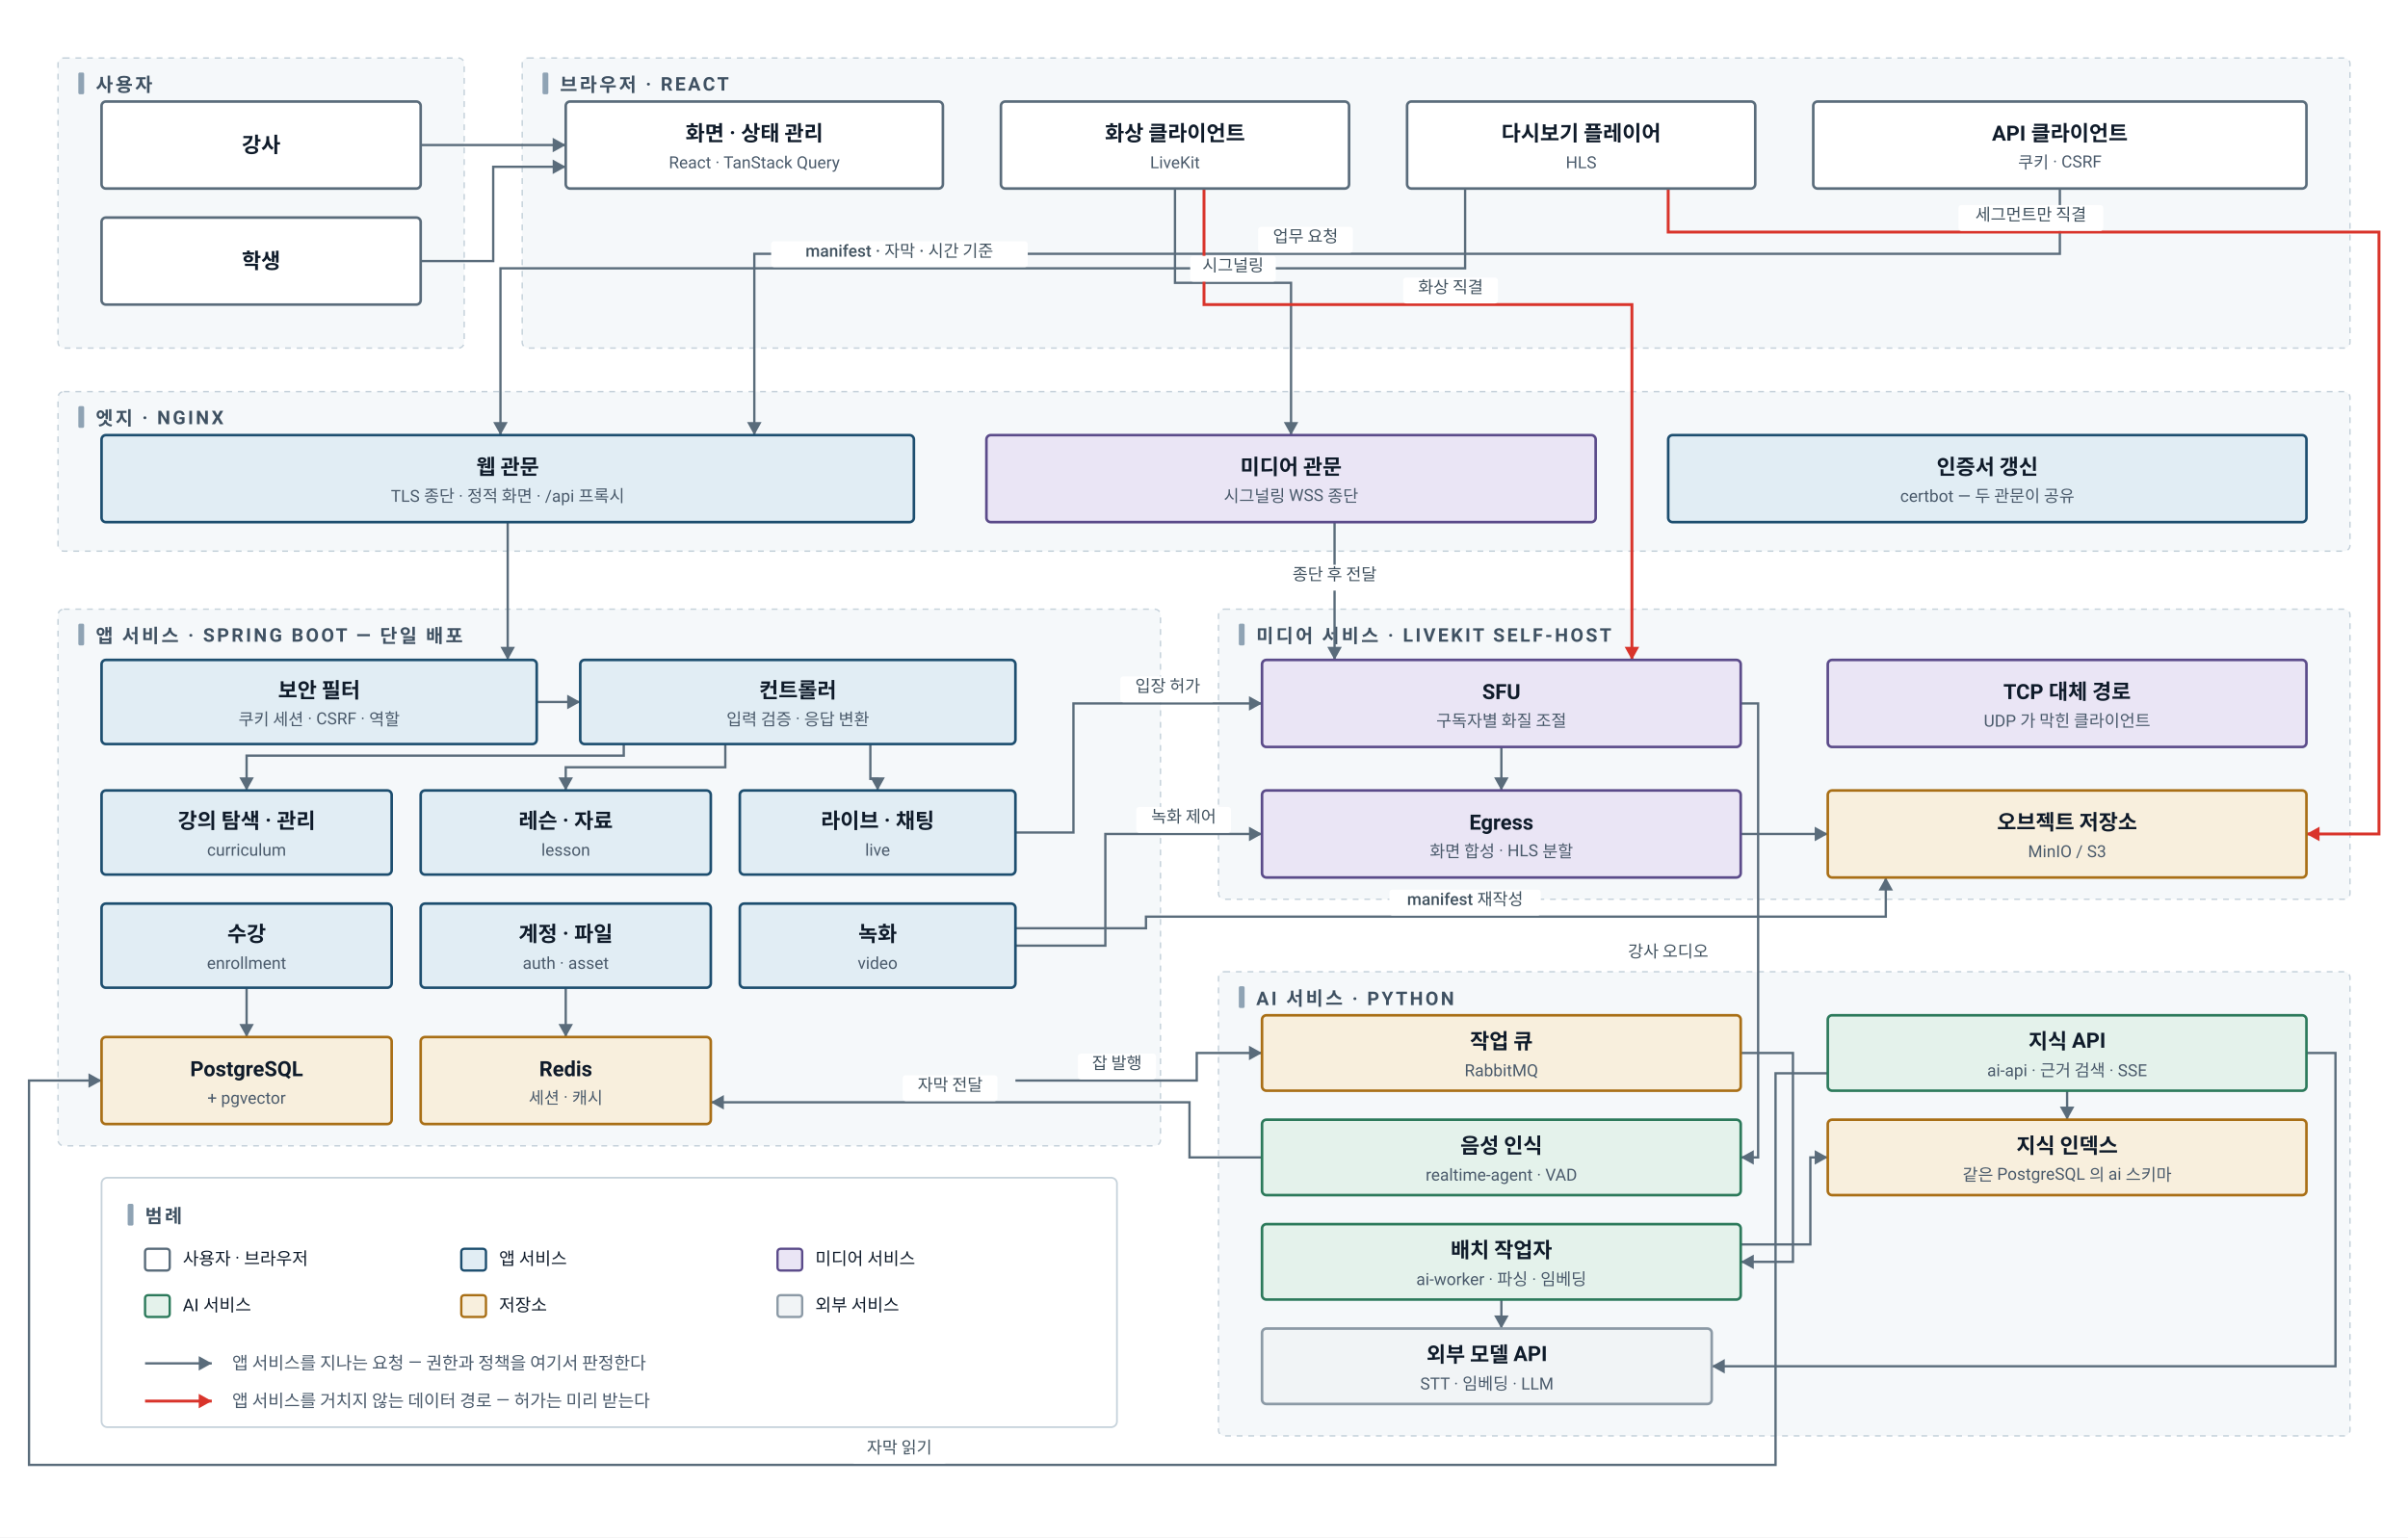
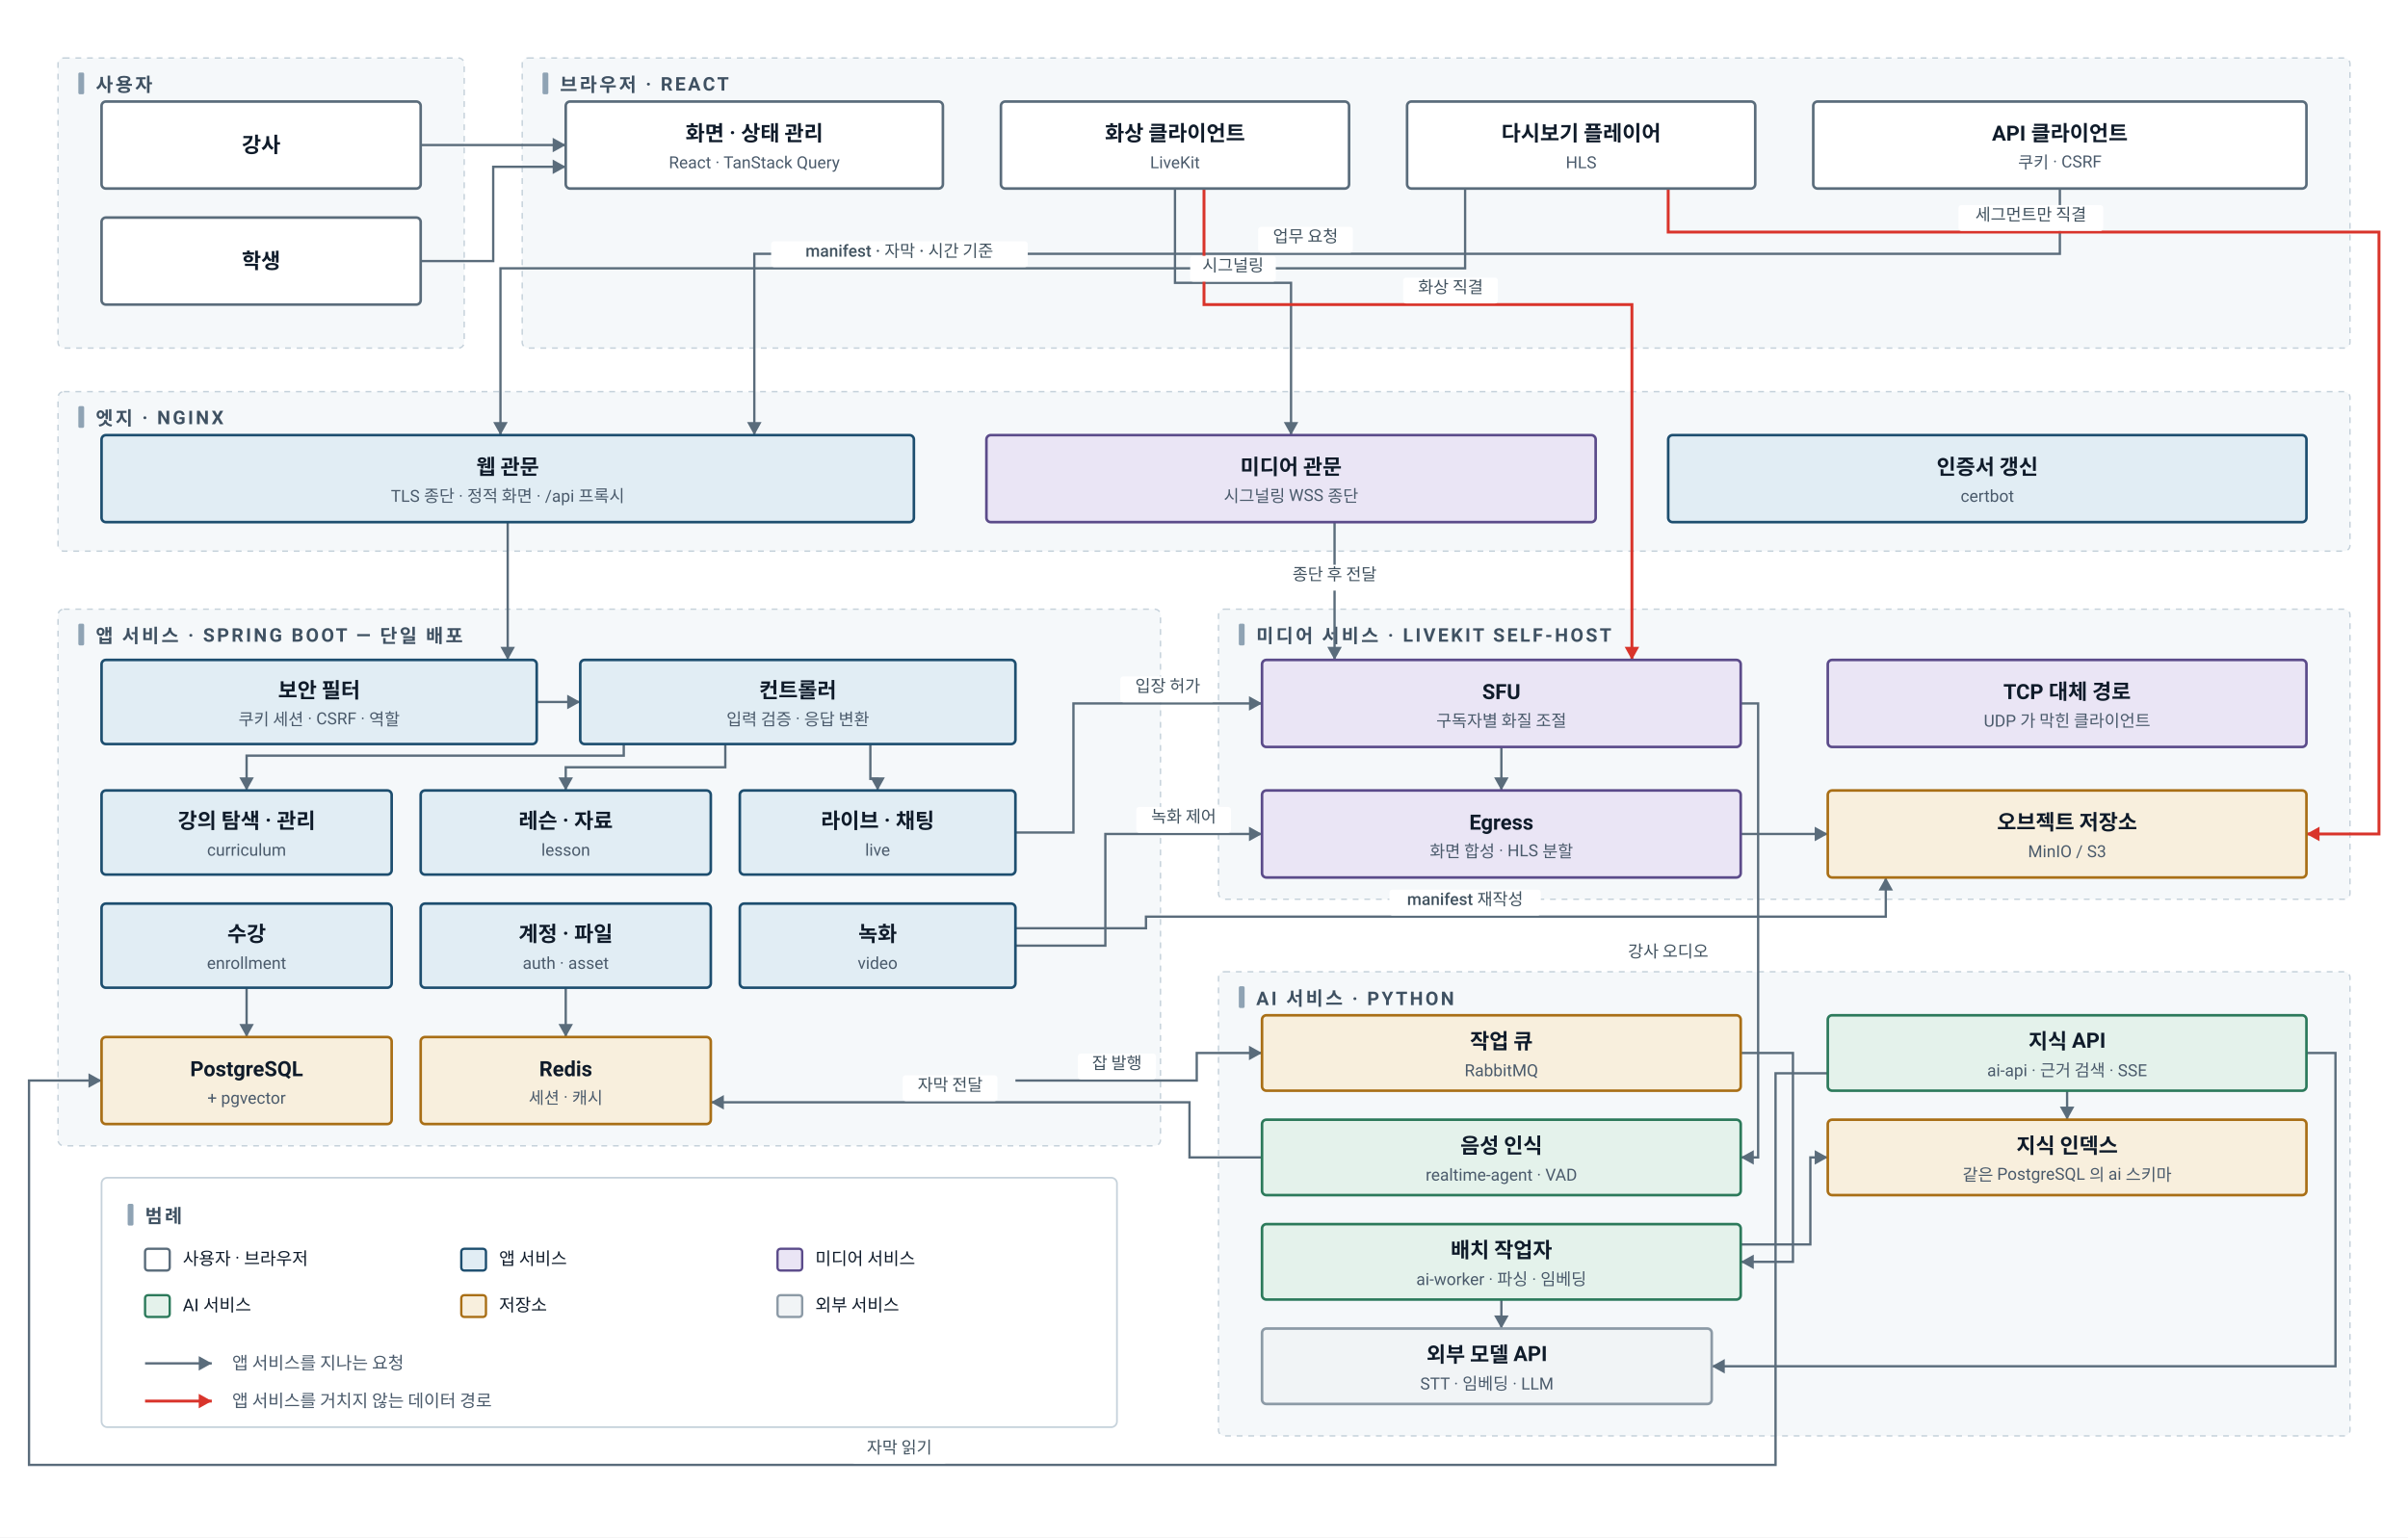
<svg xmlns="http://www.w3.org/2000/svg" viewBox="0 0 1660 1060" width="1660" height="1060" role="img">
  <style>text{font-family:system-ui,-apple-system,"Segoe UI",Roboto,"Malgun Gothic","Apple SD Gothic Neo","Noto Sans KR",sans-serif}</style>
  <rect width="100%" height="100%" fill="#FFFFFF" />
  <rect x="40" y="40" width="280" height="200" rx="4" fill="#F5F8FA" stroke="#C6D2DB" stroke-width="1" stroke-dasharray="4 4" />
  <rect x="54" y="50" width="4" height="15" rx="1" fill="#8FA3B4" />
  <text x="66" y="63" font-size="13" font-weight="700" fill="#3F5162" letter-spacing="1.6">사용자</text>
  <rect x="360" y="40" width="1260" height="200" rx="4" fill="#F5F8FA" stroke="#C6D2DB" stroke-width="1" stroke-dasharray="4 4" />
  <rect x="374" y="50" width="4" height="15" rx="1" fill="#8FA3B4" />
  <text x="386" y="63" font-size="13" font-weight="700" fill="#3F5162" letter-spacing="1.6">브라우저 · REACT</text>
  <rect x="40" y="270" width="1580" height="110" rx="4" fill="#F5F8FA" stroke="#C6D2DB" stroke-width="1" stroke-dasharray="4 4" />
  <rect x="54" y="280" width="4" height="15" rx="1" fill="#8FA3B4" />
  <text x="66" y="293" font-size="13" font-weight="700" fill="#3F5162" letter-spacing="1.6">엣지 · NGINX</text>
  <rect x="40" y="420" width="760" height="370" rx="4" fill="#F5F8FA" stroke="#C6D2DB" stroke-width="1" stroke-dasharray="4 4" />
  <rect x="54" y="430" width="4" height="15" rx="1" fill="#8FA3B4" />
  <text x="66" y="443" font-size="13" font-weight="700" fill="#3F5162" letter-spacing="1.6">앱 서비스 · SPRING BOOT — 단일 배포</text>
  <rect x="840" y="420" width="780" height="200" rx="4" fill="#F5F8FA" stroke="#C6D2DB" stroke-width="1" stroke-dasharray="4 4" />
  <rect x="854" y="430" width="4" height="15" rx="1" fill="#8FA3B4" />
  <text x="866" y="443" font-size="13" font-weight="700" fill="#3F5162" letter-spacing="1.6">미디어 서비스 · LIVEKIT SELF-HOST</text>
  <rect x="840" y="670" width="780" height="320" rx="4" fill="#F5F8FA" stroke="#C6D2DB" stroke-width="1" stroke-dasharray="4 4" />
  <rect x="854" y="680" width="4" height="15" rx="1" fill="#8FA3B4" />
  <text x="866" y="693" font-size="13" font-weight="700" fill="#3F5162" letter-spacing="1.6">AI 서비스 · PYTHON</text>
  <path d="M290,100 H390" fill="none" stroke="#5A6C7B" stroke-width="1.6" />
  <path d="M390,100 l-9,-5 l0,10 z" fill="#5A6C7B" />
  <path d="M290,180 H340 V115 H390" fill="none" stroke="#5A6C7B" stroke-width="1.6" />
  <path d="M390,115 l-9,-5 l0,10 z" fill="#5A6C7B" />
  <path d="M1420,130 V175 H520 V300" fill="none" stroke="#5A6C7B" stroke-width="1.6" />
  <path d="M520,300 l-5,-9 l10,0 z" fill="#5A6C7B" />
  <path d="M810,130 V195 H890 V300" fill="none" stroke="#5A6C7B" stroke-width="1.6" />
  <path d="M890,300 l-5,-9 l10,0 z" fill="#5A6C7B" />
  <path d="M1010,130 V185 H345 V300" fill="none" stroke="#5A6C7B" stroke-width="1.6" />
  <path d="M345,300 l-5,-9 l10,0 z" fill="#5A6C7B" />
  <path d="M1150,130 V160 H1640 V575 H1590" fill="none" stroke="#D9342B" stroke-width="2" />
  <path d="M1590,575 l9,-5 l0,10 z" fill="#D9342B" />
  <path d="M830,130 V210 H1125 V455" fill="none" stroke="#D9342B" stroke-width="2" />
  <path d="M1125,455 l-5,-9 l10,0 z" fill="#D9342B" />
  <path d="M350,360 V455" fill="none" stroke="#5A6C7B" stroke-width="1.6" />
  <path d="M350,455 l-5,-9 l10,0 z" fill="#5A6C7B" />
  <path d="M920,360 V455" fill="none" stroke="#5A6C7B" stroke-width="1.6" />
  <path d="M920,455 l-5,-9 l10,0 z" fill="#5A6C7B" />
  <path d="M370,484 H400" fill="none" stroke="#5A6C7B" stroke-width="1.6" />
  <path d="M400,484 l-9,-5 l0,10 z" fill="#5A6C7B" />
  <path d="M430,513 V521 H170 V545" fill="none" stroke="#5A6C7B" stroke-width="1.6" />
  <path d="M170,545 l-5,-9 l10,0 z" fill="#5A6C7B" />
  <path d="M500,513 V529 H390 V545" fill="none" stroke="#5A6C7B" stroke-width="1.6" />
  <path d="M390,545 l-5,-9 l10,0 z" fill="#5A6C7B" />
  <path d="M600,513 V537 H605 V545" fill="none" stroke="#5A6C7B" stroke-width="1.6" />
  <path d="M605,545 l-5,-9 l10,0 z" fill="#5A6C7B" />
  <path d="M170,681 V715" fill="none" stroke="#5A6C7B" stroke-width="1.6" />
  <path d="M170,715 l-5,-9 l10,0 z" fill="#5A6C7B" />
  <path d="M390,681 V715" fill="none" stroke="#5A6C7B" stroke-width="1.6" />
  <path d="M390,715 l-5,-9 l10,0 z" fill="#5A6C7B" />
  <path d="M700,574 H740 V485 H870" fill="none" stroke="#5A6C7B" stroke-width="1.6" />
  <path d="M870,485 l-9,-5 l0,10 z" fill="#5A6C7B" />
  <path d="M700,652 H762 V575 H870" fill="none" stroke="#5A6C7B" stroke-width="1.6" />
  <path d="M870,575 l-9,-5 l0,10 z" fill="#5A6C7B" />
  <path d="M1035,515 V545" fill="none" stroke="#5A6C7B" stroke-width="1.6" />
  <path d="M1035,545 l-5,-9 l10,0 z" fill="#5A6C7B" />
  <path d="M1200,575 H1260" fill="none" stroke="#5A6C7B" stroke-width="1.6" />
  <path d="M1260,575 l-9,-5 l0,10 z" fill="#5A6C7B" />
  <path d="M1200,485 H1212 V798 H1200" fill="none" stroke="#5A6C7B" stroke-width="1.6" />
  <path d="M1200,798 l9,-5 l0,10 z" fill="#5A6C7B" />
  <path d="M700,745 H825 V726 H870" fill="none" stroke="#5A6C7B" stroke-width="1.6" />
  <path d="M870,726 l-9,-5 l0,10 z" fill="#5A6C7B" />
  <path d="M1200,726 H1236 V870 H1200" fill="none" stroke="#5A6C7B" stroke-width="1.6" />
  <path d="M1200,870 l9,-5 l0,10 z" fill="#5A6C7B" />
  <path d="M1035,896 V916" fill="none" stroke="#5A6C7B" stroke-width="1.6" />
  <path d="M1035,916 l-5,-9 l10,0 z" fill="#5A6C7B" />
  <path d="M1590,726 H1610 V942 H1180" fill="none" stroke="#5A6C7B" stroke-width="1.6" />
  <path d="M1180,942 l9,-5 l0,10 z" fill="#5A6C7B" />
  <path d="M1425,752 V772" fill="none" stroke="#5A6C7B" stroke-width="1.6" />
  <path d="M1425,772 l-5,-9 l10,0 z" fill="#5A6C7B" />
  <path d="M1200,858 H1248 V798 H1260" fill="none" stroke="#5A6C7B" stroke-width="1.6" />
  <path d="M1260,798 l-9,-5 l0,10 z" fill="#5A6C7B" />
  <path d="M700,640 H790 V632 H1300 V605" fill="none" stroke="#5A6C7B" stroke-width="1.6" />
  <path d="M1300,605 l-5,9 l10,0 z" fill="#5A6C7B" />
  <path d="M870,798 H820 V760 H490" fill="none" stroke="#5A6C7B" stroke-width="1.6" />
  <path d="M490,760 l9,-5 l0,10 z" fill="#5A6C7B" />
  <path d="M1260,740 H1224 V1010 H20 V745 H70" fill="none" stroke="#5A6C7B" stroke-width="1.6" />
  <path d="M70,745 l-9,-5 l0,10 z" fill="#5A6C7B" />
  <rect x="867.3" y="156.4" width="65.3" height="17.8" fill="#FFFFFF" rx="2" />
  <text x="900" y="167" text-anchor="middle" font-size="11.5" fill="#41525F" font-weight="500">업무 요청</text>
  <rect x="820.5" y="176.4" width="59.0" height="17.8" fill="#FFFFFF" rx="2" />
  <text x="850" y="187" text-anchor="middle" font-size="11.5" fill="#41525F" font-weight="500">시그널링</text>
  <rect x="531.6" y="166.4" width="176.9" height="17.8" fill="#FFFFFF" rx="2" />
  <text x="620" y="177" text-anchor="middle" font-size="11.5" fill="#41525F" font-weight="500">manifest · 자막 · 시간 기준</text>
  <rect x="1350.1" y="141.4" width="99.8" height="17.8" fill="#FFFFFF" rx="2" />
  <text x="1400" y="152" text-anchor="middle" font-size="11.5" fill="#41525F" font-weight="500">세그먼트만 직결</text>
  <rect x="967.3" y="191.4" width="65.3" height="17.8" fill="#FFFFFF" rx="2" />
  <text x="1000" y="202" text-anchor="middle" font-size="11.5" fill="#41525F" font-weight="500">화상 직결</text>
  <rect x="878.4" y="389.4" width="83.2" height="17.8" fill="#FFFFFF" rx="2" />
  <text x="920" y="400" text-anchor="middle" font-size="11.5" fill="#41525F" font-weight="500">종단 후 전달</text>
  <rect x="772.3" y="466.4" width="65.3" height="17.8" fill="#FFFFFF" rx="2" />
  <text x="805" y="477" text-anchor="middle" font-size="11.5" fill="#41525F" font-weight="500">입장 허가</text>
  <rect x="783.3" y="556.4" width="65.3" height="17.8" fill="#FFFFFF" rx="2" />
  <text x="816" y="567" text-anchor="middle" font-size="11.5" fill="#41525F" font-weight="500">녹화 제어</text>
  <rect x="1111.6" y="649.4" width="76.8" height="17.8" fill="#FFFFFF" rx="2" />
  <text x="1150" y="660" text-anchor="middle" font-size="11.5" fill="#41525F" font-weight="500">강사 오디오</text>
  <rect x="743.1" y="726.4" width="53.8" height="17.8" fill="#FFFFFF" rx="2" />
  <text x="770" y="737" text-anchor="middle" font-size="11.5" fill="#41525F" font-weight="500">잡 발행</text>
  <rect x="957.8" y="613.4" width="104.4" height="17.8" fill="#FFFFFF" rx="2" />
  <text x="1010" y="624" text-anchor="middle" font-size="11.5" fill="#41525F" font-weight="500">manifest 재작성</text>
  <rect x="622.3" y="741.4" width="65.3" height="17.8" fill="#FFFFFF" rx="2" />
  <text x="655" y="752" text-anchor="middle" font-size="11.5" fill="#41525F" font-weight="500">자막 전달</text>
  <rect x="587.3" y="991.4" width="65.3" height="17.8" fill="#FFFFFF" rx="2" />
  <text x="620" y="1002" text-anchor="middle" font-size="11.5" fill="#41525F" font-weight="500">자막 읽기</text>
  <rect x="70" y="70" width="220" height="60" rx="3" fill="#FFFFFF" stroke="#5A6C7B" stroke-width="1.8" />
  <text x="180.0" y="105.0" text-anchor="middle" font-size="14.5" font-weight="650" fill="#0F1B2A">강사</text>
  <rect x="70" y="150" width="220" height="60" rx="3" fill="#FFFFFF" stroke="#5A6C7B" stroke-width="1.8" />
  <text x="180.0" y="185.0" text-anchor="middle" font-size="14.5" font-weight="650" fill="#0F1B2A">학생</text>
  <rect x="390" y="70" width="260" height="60" rx="3" fill="#FFFFFF" stroke="#5A6C7B" stroke-width="1.8" />
  <text x="520.0" y="97.0" text-anchor="middle" font-size="14.5" font-weight="650" fill="#0F1B2A">화면 · 상태 관리</text>
  <text x="520.0" y="116.0" text-anchor="middle" font-size="11.5" fill="#4A5A6B">React · TanStack Query</text>
  <rect x="690" y="70" width="240" height="60" rx="3" fill="#FFFFFF" stroke="#5A6C7B" stroke-width="1.8" />
  <text x="810.0" y="97.0" text-anchor="middle" font-size="14.5" font-weight="650" fill="#0F1B2A">화상 클라이언트</text>
  <text x="810.0" y="116.0" text-anchor="middle" font-size="11.5" fill="#4A5A6B">LiveKit</text>
  <rect x="970" y="70" width="240" height="60" rx="3" fill="#FFFFFF" stroke="#5A6C7B" stroke-width="1.8" />
  <text x="1090.0" y="97.0" text-anchor="middle" font-size="14.5" font-weight="650" fill="#0F1B2A">다시보기 플레이어</text>
  <text x="1090.0" y="116.0" text-anchor="middle" font-size="11.5" fill="#4A5A6B">HLS</text>
  <rect x="1250" y="70" width="340" height="60" rx="3" fill="#FFFFFF" stroke="#5A6C7B" stroke-width="1.8" />
  <text x="1420.0" y="97.0" text-anchor="middle" font-size="14.5" font-weight="650" fill="#0F1B2A">API 클라이언트</text>
  <text x="1420.0" y="116.0" text-anchor="middle" font-size="11.5" fill="#4A5A6B">쿠키 · CSRF</text>
  <rect x="70" y="300" width="560" height="60" rx="3" fill="#E1EDF4" stroke="#1D4E6F" stroke-width="1.8" />
  <text x="350.0" y="327.0" text-anchor="middle" font-size="14.5" font-weight="650" fill="#0F1B2A">웹 관문</text>
  <text x="350.0" y="346.0" text-anchor="middle" font-size="11.5" fill="#4A5A6B">TLS 종단 · 정적 화면 · /api 프록시</text>
  <rect x="680" y="300" width="420" height="60" rx="3" fill="#EAE5F5" stroke="#5B4B8A" stroke-width="1.8" />
  <text x="890.0" y="327.0" text-anchor="middle" font-size="14.5" font-weight="650" fill="#0F1B2A">미디어 관문</text>
  <text x="890.0" y="346.0" text-anchor="middle" font-size="11.5" fill="#4A5A6B">시그널링 WSS 종단</text>
  <rect x="1150" y="300" width="440" height="60" rx="3" fill="#E1EDF4" stroke="#1D4E6F" stroke-width="1.8" />
  <text x="1370.0" y="327.0" text-anchor="middle" font-size="14.5" font-weight="650" fill="#0F1B2A">인증서 갱신</text>
-   <text x="1370.0" y="346.0" text-anchor="middle" font-size="11.5" fill="#4A5A6B">certbot — 두 관문이 공유</text>
+   <text x="1370.0" y="346.0" text-anchor="middle" font-size="11.5" fill="#4A5A6B">certbot</text>
  <rect x="70" y="455" width="300" height="58" rx="3" fill="#E1EDF4" stroke="#1D4E6F" stroke-width="1.8" />
  <text x="220.0" y="481.0" text-anchor="middle" font-size="14.5" font-weight="650" fill="#0F1B2A">보안 필터</text>
  <text x="220.0" y="500.0" text-anchor="middle" font-size="11.5" fill="#4A5A6B">쿠키 세션 · CSRF · 역할</text>
  <rect x="400" y="455" width="300" height="58" rx="3" fill="#E1EDF4" stroke="#1D4E6F" stroke-width="1.8" />
  <text x="550.0" y="481.0" text-anchor="middle" font-size="14.5" font-weight="650" fill="#0F1B2A">컨트롤러</text>
  <text x="550.0" y="500.0" text-anchor="middle" font-size="11.5" fill="#4A5A6B">입력 검증 · 응답 변환</text>
  <rect x="70" y="545" width="200" height="58" rx="3" fill="#E1EDF4" stroke="#1D4E6F" stroke-width="1.8" />
  <text x="170.0" y="571.0" text-anchor="middle" font-size="14.5" font-weight="650" fill="#0F1B2A">강의 탐색 · 관리</text>
  <text x="170.0" y="590.0" text-anchor="middle" font-size="11.5" fill="#4A5A6B">curriculum</text>
  <rect x="290" y="545" width="200" height="58" rx="3" fill="#E1EDF4" stroke="#1D4E6F" stroke-width="1.8" />
  <text x="390.0" y="571.0" text-anchor="middle" font-size="14.5" font-weight="650" fill="#0F1B2A">레슨 · 자료</text>
  <text x="390.0" y="590.0" text-anchor="middle" font-size="11.5" fill="#4A5A6B">lesson</text>
  <rect x="510" y="545" width="190" height="58" rx="3" fill="#E1EDF4" stroke="#1D4E6F" stroke-width="1.8" />
  <text x="605.0" y="571.0" text-anchor="middle" font-size="14.5" font-weight="650" fill="#0F1B2A">라이브 · 채팅</text>
  <text x="605.0" y="590.0" text-anchor="middle" font-size="11.5" fill="#4A5A6B">live</text>
  <rect x="70" y="623" width="200" height="58" rx="3" fill="#E1EDF4" stroke="#1D4E6F" stroke-width="1.8" />
  <text x="170.0" y="649.0" text-anchor="middle" font-size="14.5" font-weight="650" fill="#0F1B2A">수강</text>
  <text x="170.0" y="668.0" text-anchor="middle" font-size="11.5" fill="#4A5A6B">enrollment</text>
  <rect x="290" y="623" width="200" height="58" rx="3" fill="#E1EDF4" stroke="#1D4E6F" stroke-width="1.8" />
  <text x="390.0" y="649.0" text-anchor="middle" font-size="14.5" font-weight="650" fill="#0F1B2A">계정 · 파일</text>
  <text x="390.0" y="668.0" text-anchor="middle" font-size="11.5" fill="#4A5A6B">auth · asset</text>
  <rect x="510" y="623" width="190" height="58" rx="3" fill="#E1EDF4" stroke="#1D4E6F" stroke-width="1.8" />
  <text x="605.0" y="649.0" text-anchor="middle" font-size="14.5" font-weight="650" fill="#0F1B2A">녹화</text>
  <text x="605.0" y="668.0" text-anchor="middle" font-size="11.5" fill="#4A5A6B">video</text>
  <rect x="70" y="715" width="200" height="60" rx="3" fill="#F8EFDD" stroke="#A96F16" stroke-width="1.8" />
  <text x="170.0" y="742.0" text-anchor="middle" font-size="14.5" font-weight="650" fill="#0F1B2A">PostgreSQL</text>
  <text x="170.0" y="761.0" text-anchor="middle" font-size="11.5" fill="#4A5A6B">+ pgvector</text>
  <rect x="290" y="715" width="200" height="60" rx="3" fill="#F8EFDD" stroke="#A96F16" stroke-width="1.8" />
  <text x="390.0" y="742.0" text-anchor="middle" font-size="14.5" font-weight="650" fill="#0F1B2A">Redis</text>
  <text x="390.0" y="761.0" text-anchor="middle" font-size="11.5" fill="#4A5A6B">세션 · 캐시</text>
  <rect x="870" y="455" width="330" height="60" rx="3" fill="#EAE5F5" stroke="#5B4B8A" stroke-width="1.8" />
  <text x="1035.0" y="482.0" text-anchor="middle" font-size="14.5" font-weight="650" fill="#0F1B2A">SFU</text>
  <text x="1035.0" y="501.0" text-anchor="middle" font-size="11.5" fill="#4A5A6B">구독자별 화질 조절</text>
  <rect x="1260" y="455" width="330" height="60" rx="3" fill="#EAE5F5" stroke="#5B4B8A" stroke-width="1.8" />
  <text x="1425.0" y="482.0" text-anchor="middle" font-size="14.5" font-weight="650" fill="#0F1B2A">TCP 대체 경로</text>
  <text x="1425.0" y="501.0" text-anchor="middle" font-size="11.5" fill="#4A5A6B">UDP 가 막힌 클라이언트</text>
  <rect x="870" y="545" width="330" height="60" rx="3" fill="#EAE5F5" stroke="#5B4B8A" stroke-width="1.8" />
  <text x="1035.0" y="572.0" text-anchor="middle" font-size="14.5" font-weight="650" fill="#0F1B2A">Egress</text>
  <text x="1035.0" y="591.0" text-anchor="middle" font-size="11.5" fill="#4A5A6B">화면 합성 · HLS 분할</text>
  <rect x="1260" y="545" width="330" height="60" rx="3" fill="#F8EFDD" stroke="#A96F16" stroke-width="1.8" />
  <text x="1425.0" y="572.0" text-anchor="middle" font-size="14.5" font-weight="650" fill="#0F1B2A">오브젝트 저장소</text>
  <text x="1425.0" y="591.0" text-anchor="middle" font-size="11.5" fill="#4A5A6B">MinIO / S3</text>
  <rect x="870" y="700" width="330" height="52" rx="3" fill="#F8EFDD" stroke="#A96F16" stroke-width="1.8" />
  <text x="1035.0" y="723.0" text-anchor="middle" font-size="14.5" font-weight="650" fill="#0F1B2A">작업 큐</text>
  <text x="1035.0" y="742.0" text-anchor="middle" font-size="11.5" fill="#4A5A6B">RabbitMQ</text>
  <rect x="1260" y="700" width="330" height="52" rx="3" fill="#E4F2EB" stroke="#2C7A5B" stroke-width="1.8" />
  <text x="1425.0" y="723.0" text-anchor="middle" font-size="14.5" font-weight="650" fill="#0F1B2A">지식 API</text>
  <text x="1425.0" y="742.0" text-anchor="middle" font-size="11.5" fill="#4A5A6B">ai-api · 근거 검색 · SSE</text>
  <rect x="870" y="772" width="330" height="52" rx="3" fill="#E4F2EB" stroke="#2C7A5B" stroke-width="1.8" />
  <text x="1035.0" y="795.0" text-anchor="middle" font-size="14.5" font-weight="650" fill="#0F1B2A">음성 인식</text>
  <text x="1035.0" y="814.0" text-anchor="middle" font-size="11.5" fill="#4A5A6B">realtime-agent · VAD</text>
  <rect x="1260" y="772" width="330" height="52" rx="3" fill="#F8EFDD" stroke="#A96F16" stroke-width="1.8" />
  <text x="1425.0" y="795.0" text-anchor="middle" font-size="14.5" font-weight="650" fill="#0F1B2A">지식 인덱스</text>
  <text x="1425.0" y="814.0" text-anchor="middle" font-size="11.5" fill="#4A5A6B">같은 PostgreSQL 의 ai 스키마</text>
  <rect x="870" y="844" width="330" height="52" rx="3" fill="#E4F2EB" stroke="#2C7A5B" stroke-width="1.8" />
  <text x="1035.0" y="867.0" text-anchor="middle" font-size="14.5" font-weight="650" fill="#0F1B2A">배치 작업자</text>
  <text x="1035.0" y="886.0" text-anchor="middle" font-size="11.5" fill="#4A5A6B">ai-worker · 파싱 · 임베딩</text>
  <rect x="870" y="916" width="310" height="52" rx="3" fill="#F1F4F6" stroke="#8C9AA6" stroke-width="1.8" />
  <text x="1025.0" y="939.0" text-anchor="middle" font-size="14.5" font-weight="650" fill="#0F1B2A">외부 모델 API</text>
  <text x="1025.0" y="958.0" text-anchor="middle" font-size="11.5" fill="#4A5A6B">STT · 임베딩 · LLM</text>
  <rect x="70" y="812" width="700" height="172" rx="4" fill="#FFFFFF" stroke="#C6D2DB" stroke-width="1.2" />
  <rect x="88" y="830" width="4" height="15" rx="1" fill="#8FA3B4" />
  <text x="100" y="843" font-size="13" font-weight="700" fill="#3F5162" letter-spacing="1.6">범례</text>
  <rect x="100" y="861" width="17" height="15" rx="2" fill="#FFFFFF" stroke="#5A6C7B" stroke-width="1.6" />
  <text x="126" y="872" font-size="12" fill="#0F1B2A">사용자 · 브라우저</text>
  <rect x="318" y="861" width="17" height="15" rx="2" fill="#E1EDF4" stroke="#1D4E6F" stroke-width="1.6" />
  <text x="344" y="872" font-size="12" fill="#0F1B2A">앱 서비스</text>
  <rect x="536" y="861" width="17" height="15" rx="2" fill="#EAE5F5" stroke="#5B4B8A" stroke-width="1.6" />
  <text x="562" y="872" font-size="12" fill="#0F1B2A">미디어 서비스</text>
  <rect x="100" y="893" width="17" height="15" rx="2" fill="#E4F2EB" stroke="#2C7A5B" stroke-width="1.6" />
  <text x="126" y="904" font-size="12" fill="#0F1B2A">AI 서비스</text>
  <rect x="318" y="893" width="17" height="15" rx="2" fill="#F8EFDD" stroke="#A96F16" stroke-width="1.6" />
  <text x="344" y="904" font-size="12" fill="#0F1B2A">저장소</text>
  <rect x="536" y="893" width="17" height="15" rx="2" fill="#F1F4F6" stroke="#8C9AA6" stroke-width="1.6" />
  <text x="562" y="904" font-size="12" fill="#0F1B2A">외부 서비스</text>
  <path d="M100,940 H146" stroke="#5A6C7B" stroke-width="1.6" fill="none" />
  <path d="M146,940 l-9,-5 l0,10 z" fill="#5A6C7B" />
-   <text x="160" y="944" font-size="12" fill="#4A5A6B">앱 서비스를 지나는 요청 — 권한과 정책을 여기서 판정한다</text>
+   <text x="160" y="944" font-size="12" fill="#4A5A6B">앱 서비스를 지나는 요청</text>
  <path d="M100,966 H146" stroke="#D9342B" stroke-width="2" fill="none" />
  <path d="M146,966 l-9,-5 l0,10 z" fill="#D9342B" />
-   <text x="160" y="970" font-size="12" fill="#4A5A6B">앱 서비스를 거치지 않는 데이터 경로 — 허가는 미리 받는다</text>
+   <text x="160" y="970" font-size="12" fill="#4A5A6B">앱 서비스를 거치지 않는 데이터 경로</text>
</svg>
